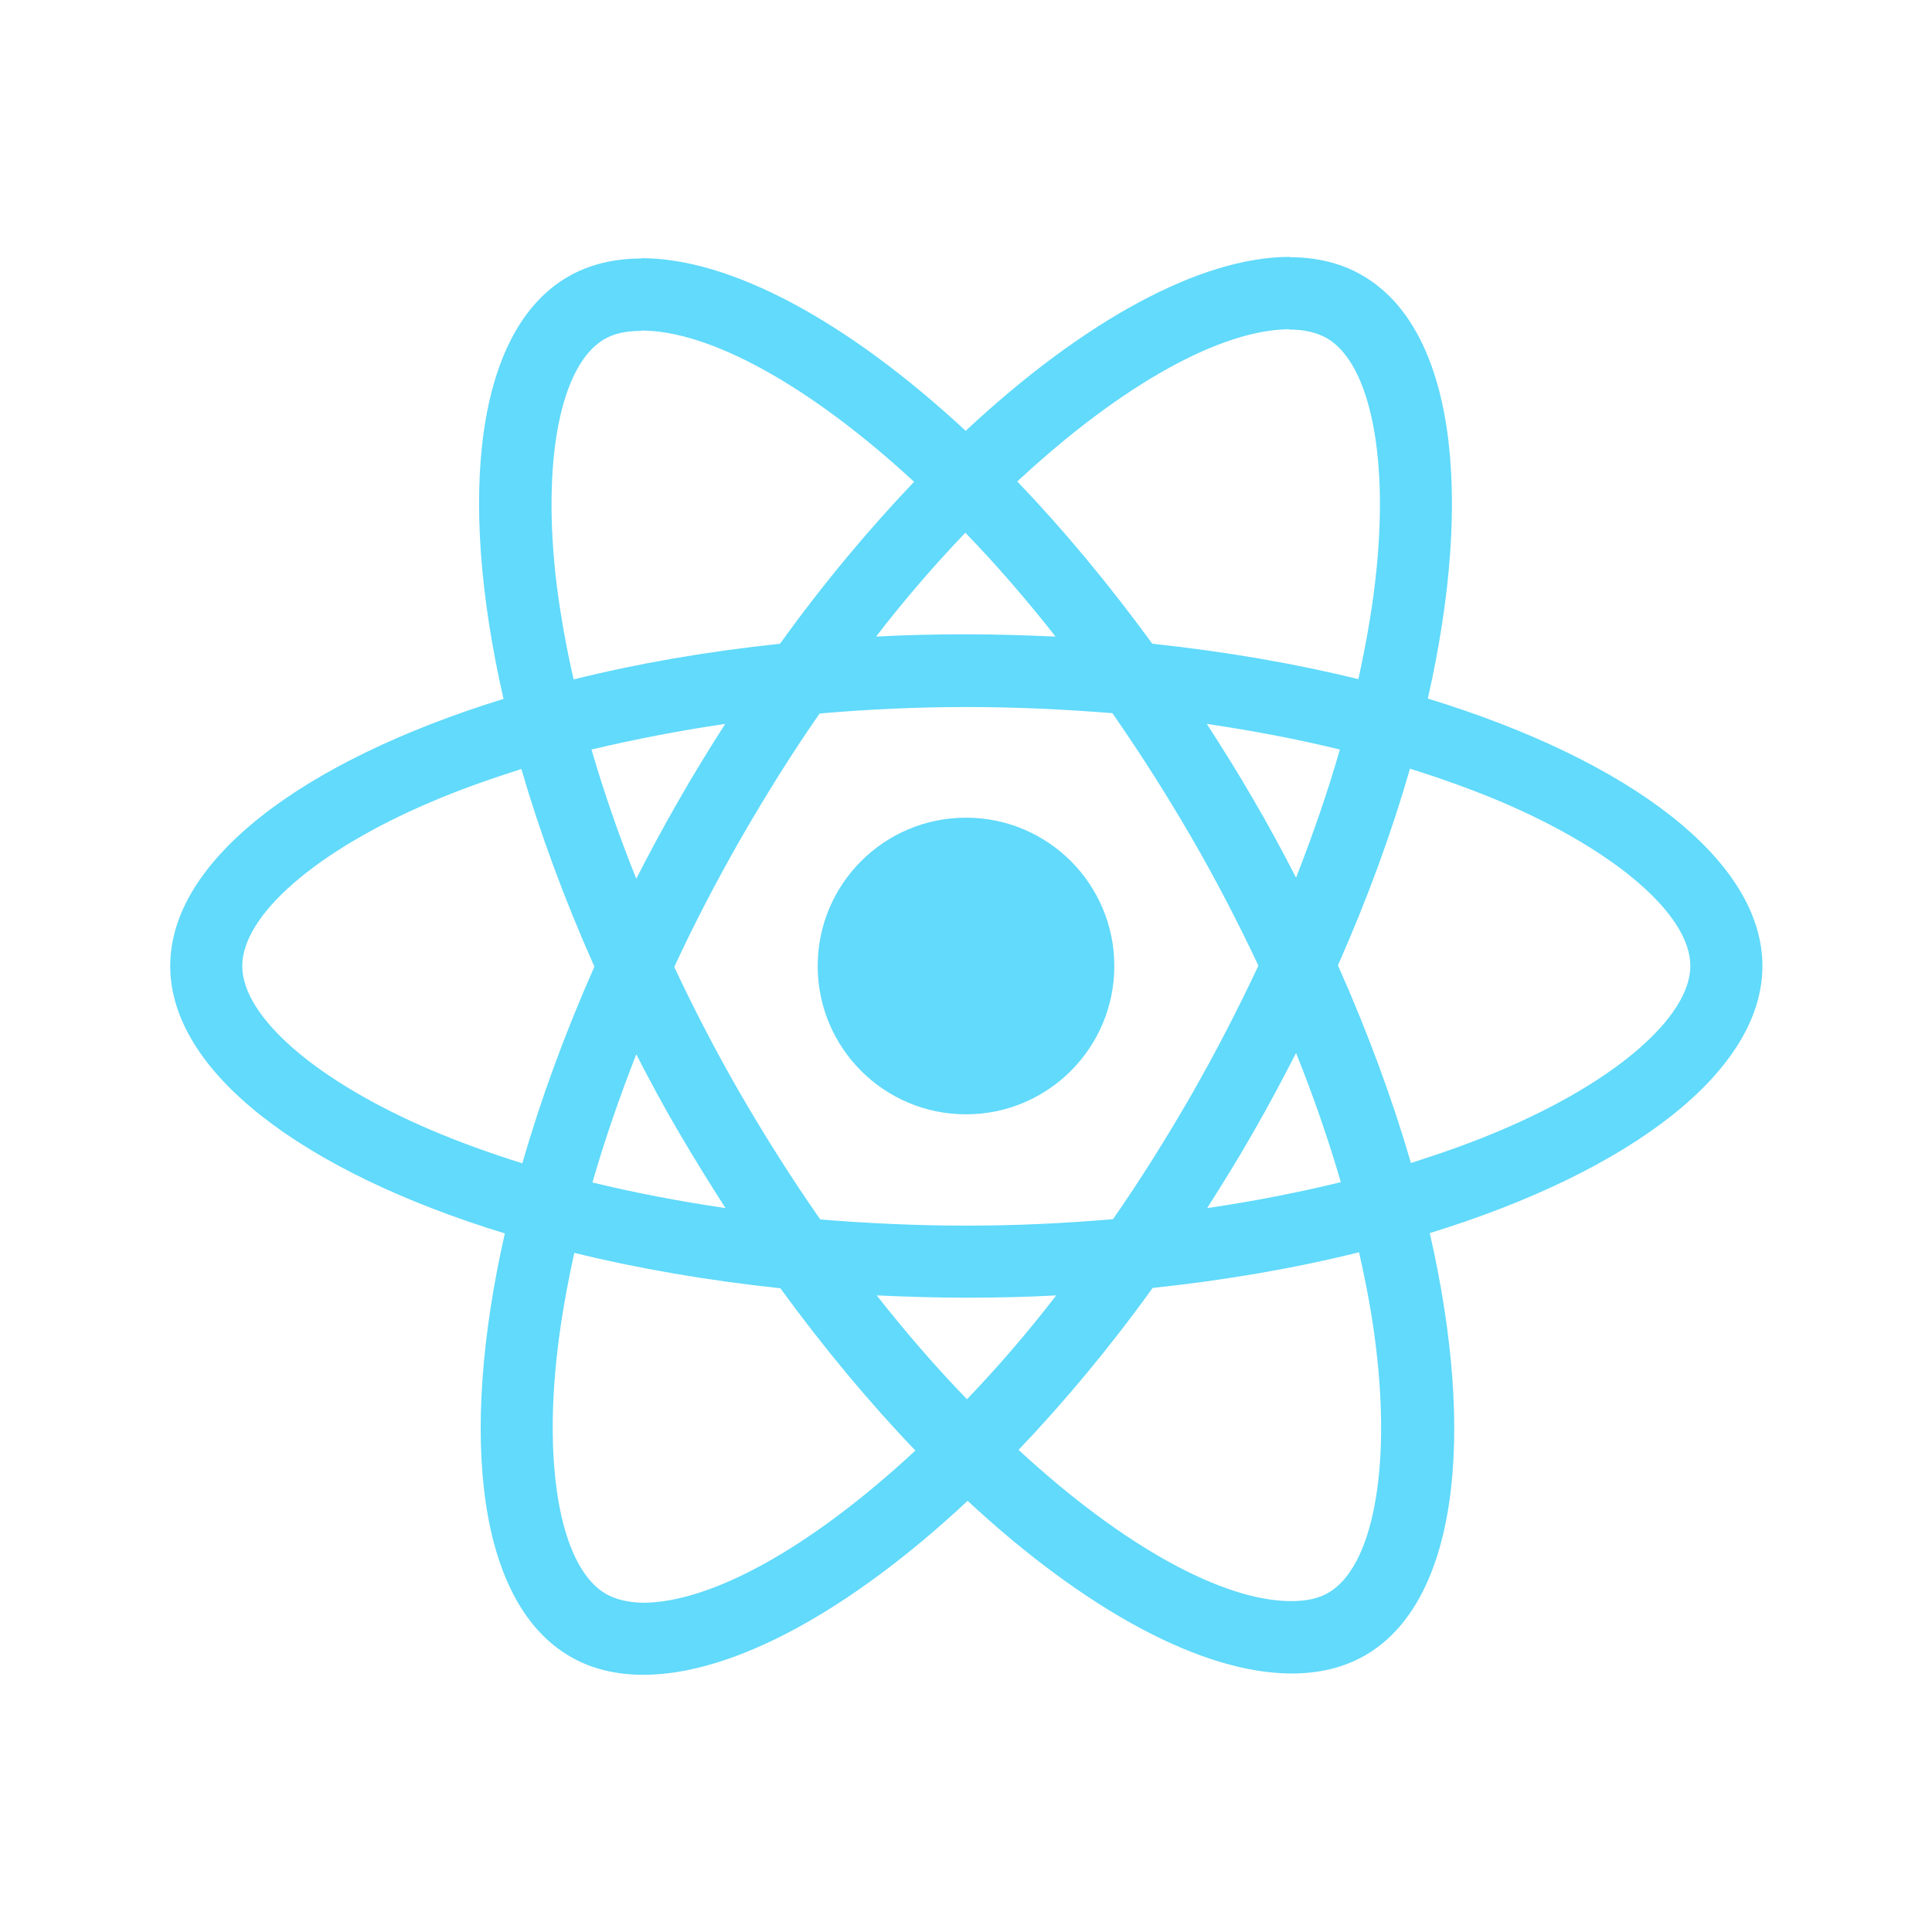
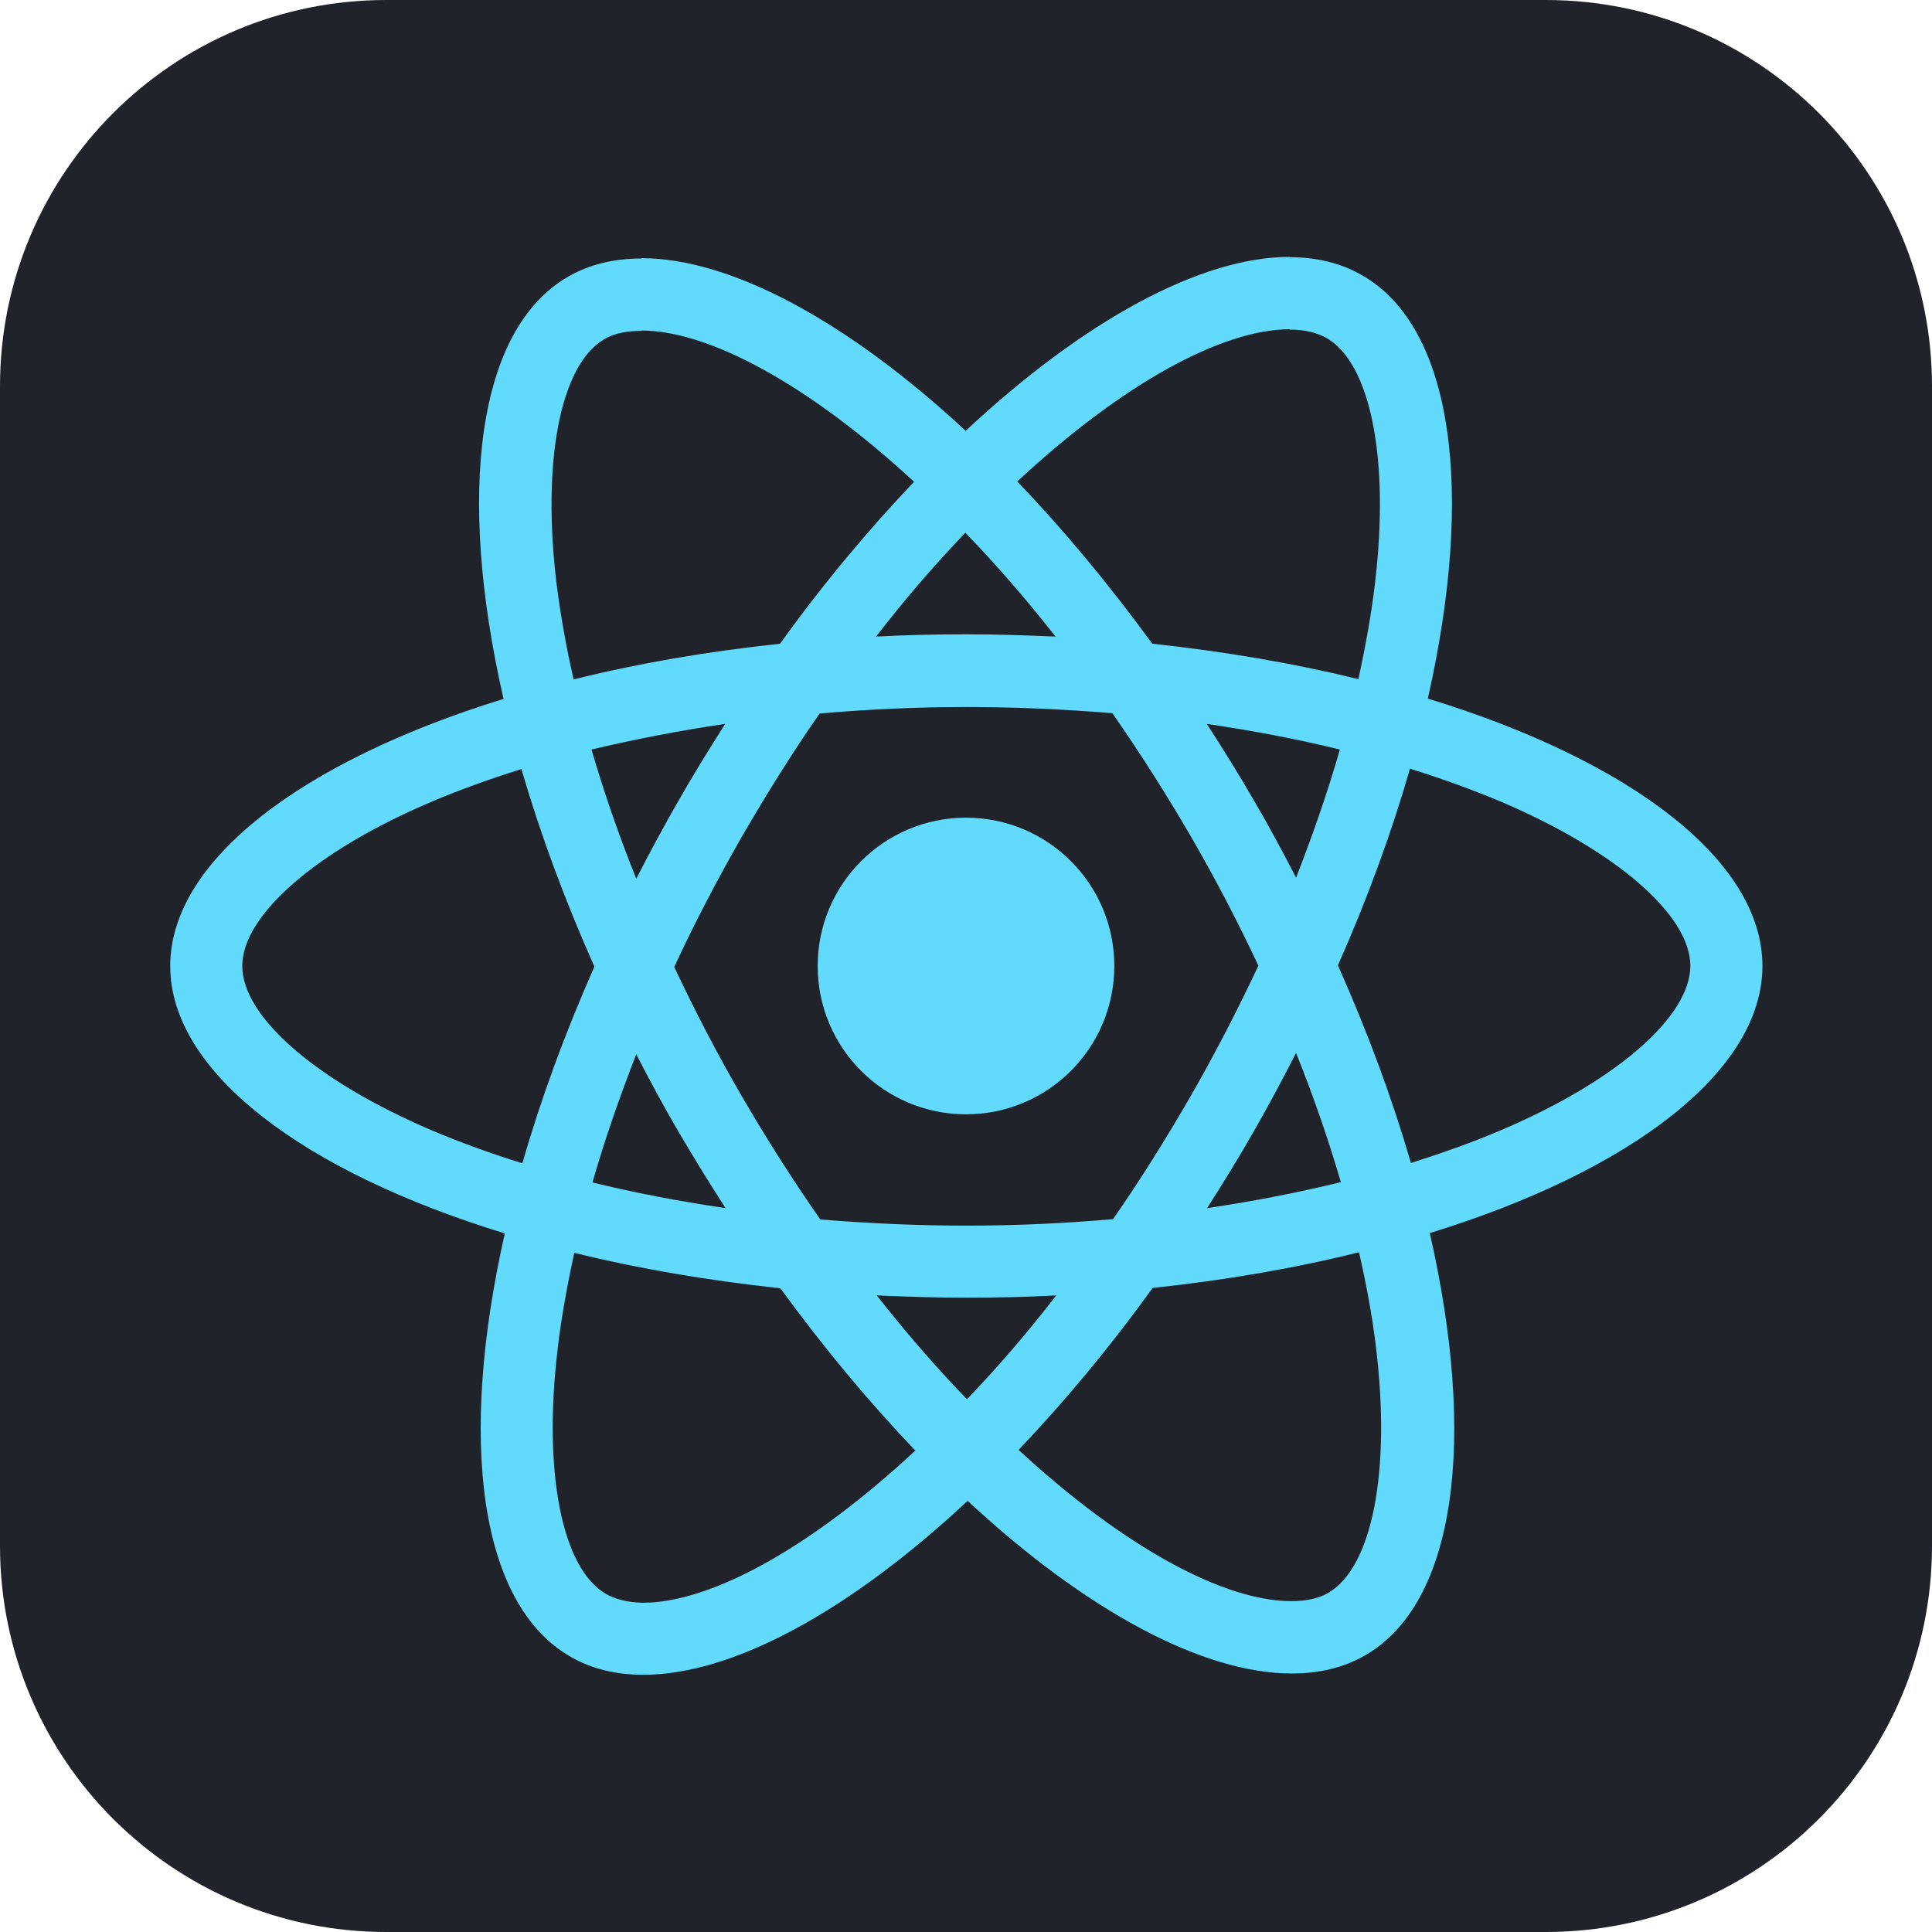
<svg xmlns="http://www.w3.org/2000/svg" version="1.1" id="Layer_2_1_" x="0px" y="0px" viewBox="123.25 -1.15 595.3 595.3" enable-background="new 123.25 -1.15 595.3 595.3" xml:space="preserve">
  <g>
+     <rect x="123.25" y="-1.15" width="595.3" height="595.3" rx="119" ry="119" fill="#20232a" />
    <path fill="#61DAFB" d="M666.3,296.5c0-32.5-40.7-63.3-103.1-82.4c14.4-63.6,8-114.2-20.2-130.4c-6.5-3.8-14.1-5.6-22.4-5.6v22.3   c4.6,0,8.3,0.9,11.4,2.6c13.6,7.8,19.5,37.5,14.9,75.7c-1.1,9.4-2.9,19.3-5.1,29.4c-19.6-4.8-41-8.5-63.5-10.9   c-13.5-18.5-27.5-35.3-41.6-50c32.6-30.3,63.2-46.9,84-46.9l0-22.3c0,0,0,0,0,0c-27.5,0-63.5,19.6-99.9,53.6   c-36.4-33.8-72.4-53.2-99.9-53.2v22.3c20.7,0,51.4,16.5,84,46.6c-14,14.7-28,31.4-41.3,49.9c-22.6,2.4-44,6.1-63.6,11   c-2.3-10-4-19.7-5.2-29c-4.7-38.2,1.1-67.9,14.6-75.8c3-1.8,6.9-2.6,11.5-2.6l0-22.3c0,0,0,0,0,0c-8.4,0-16,1.8-22.6,5.6   c-28.1,16.2-34.4,66.7-19.9,130.1c-62.2,19.2-102.7,49.9-102.7,82.3c0,32.5,40.7,63.3,103.1,82.4c-14.4,63.6-8,114.2,20.2,130.4   c6.5,3.8,14.1,5.6,22.5,5.6c27.5,0,63.5-19.6,99.9-53.6c36.4,33.8,72.4,53.2,99.9,53.2c8.4,0,16-1.8,22.6-5.6   c28.1-16.2,34.4-66.7,19.9-130.1C625.8,359.7,666.3,328.9,666.3,296.5z M536.1,229.8c-3.7,12.9-8.3,26.2-13.5,39.5   c-4.1-8-8.4-16-13.1-24c-4.6-8-9.5-15.8-14.4-23.4C509.3,224,523,226.6,536.1,229.8z M490.3,336.3c-7.8,13.5-15.8,26.3-24.1,38.2   c-14.9,1.3-30,2-45.2,2c-15.1,0-30.2-0.7-45-1.9c-8.3-11.9-16.4-24.6-24.2-38c-7.6-13.1-14.5-26.4-20.8-39.8   c6.2-13.4,13.2-26.8,20.7-39.9c7.8-13.5,15.8-26.3,24.1-38.2c14.9-1.3,30-2,45.2-2c15.1,0,30.2,0.7,45,1.9   c8.3,11.9,16.4,24.6,24.2,38c7.6,13.1,14.5,26.4,20.8,39.8C504.7,309.8,497.8,323.2,490.3,336.3z M522.6,323.3   c5.4,13.4,10,26.8,13.8,39.8c-13.1,3.2-26.9,5.9-41.2,8c4.9-7.7,9.8-15.6,14.4-23.7C514.2,339.4,518.5,331.3,522.6,323.3z    M421.2,430c-9.3-9.6-18.6-20.3-27.8-32c9,0.4,18.2,0.7,27.5,0.7c9.4,0,18.7-0.2,27.8-0.7C439.7,409.7,430.4,420.4,421.2,430z    M346.8,371.1c-14.2-2.1-27.9-4.7-41-7.9c3.7-12.9,8.3-26.2,13.5-39.5c4.1,8,8.4,16,13.1,24C337.1,355.7,341.9,363.5,346.8,371.1z    M420.7,163c9.3,9.6,18.6,20.3,27.8,32c-9-0.4-18.2-0.7-27.5-0.7c-9.4,0-18.7,0.2-27.8,0.7C402.2,183.3,411.5,172.6,420.7,163z    M346.7,221.9c-4.9,7.7-9.8,15.6-14.4,23.7c-4.6,8-8.9,16-13,24c-5.4-13.4-10-26.8-13.8-39.8C318.6,226.7,332.4,224,346.7,221.9z    M256.2,347.1c-35.4-15.1-58.3-34.9-58.3-50.6c0-15.7,22.9-35.6,58.3-50.6c8.6-3.7,18-7,27.7-10.1c5.7,19.6,13.2,40,22.5,60.9   c-9.2,20.8-16.6,41.1-22.2,60.6C274.3,354.2,264.9,350.8,256.2,347.1z M310,490c-13.6-7.8-19.5-37.5-14.9-75.7   c1.1-9.4,2.9-19.3,5.1-29.4c19.6,4.8,41,8.5,63.5,10.9c13.5,18.5,27.5,35.3,41.6,50c-32.6,30.3-63.2,46.9-84,46.9   C316.8,492.6,313,491.7,310,490z M547.2,413.8c4.7,38.2-1.1,67.9-14.6,75.8c-3,1.8-6.9,2.6-11.5,2.6c-20.7,0-51.4-16.5-84-46.6   c14-14.7,28-31.4,41.3-49.9c22.6-2.4,44-6.1,63.6-11C544.3,394.8,546.1,404.5,547.2,413.8z M585.7,347.1c-8.6,3.7-18,7-27.7,10.1   c-5.7-19.6-13.2-40-22.5-60.9c9.2-20.8,16.6-41.1,22.2-60.6c9.9,3.1,19.3,6.5,28.1,10.2c35.4,15.1,58.3,34.9,58.3,50.6   C644,312.2,621.1,332.1,585.7,347.1z" />
    <polygon fill="#61DAFB" points="320.8,78.4 320.8,78.4 320.8,78.4" />
    <circle fill="#61DAFB" cx="420.9" cy="296.5" r="45.7" />
    <polygon fill="#61DAFB" points="520.5,78.1 520.5,78.1 520.5,78.1" />
  </g>
</svg>
